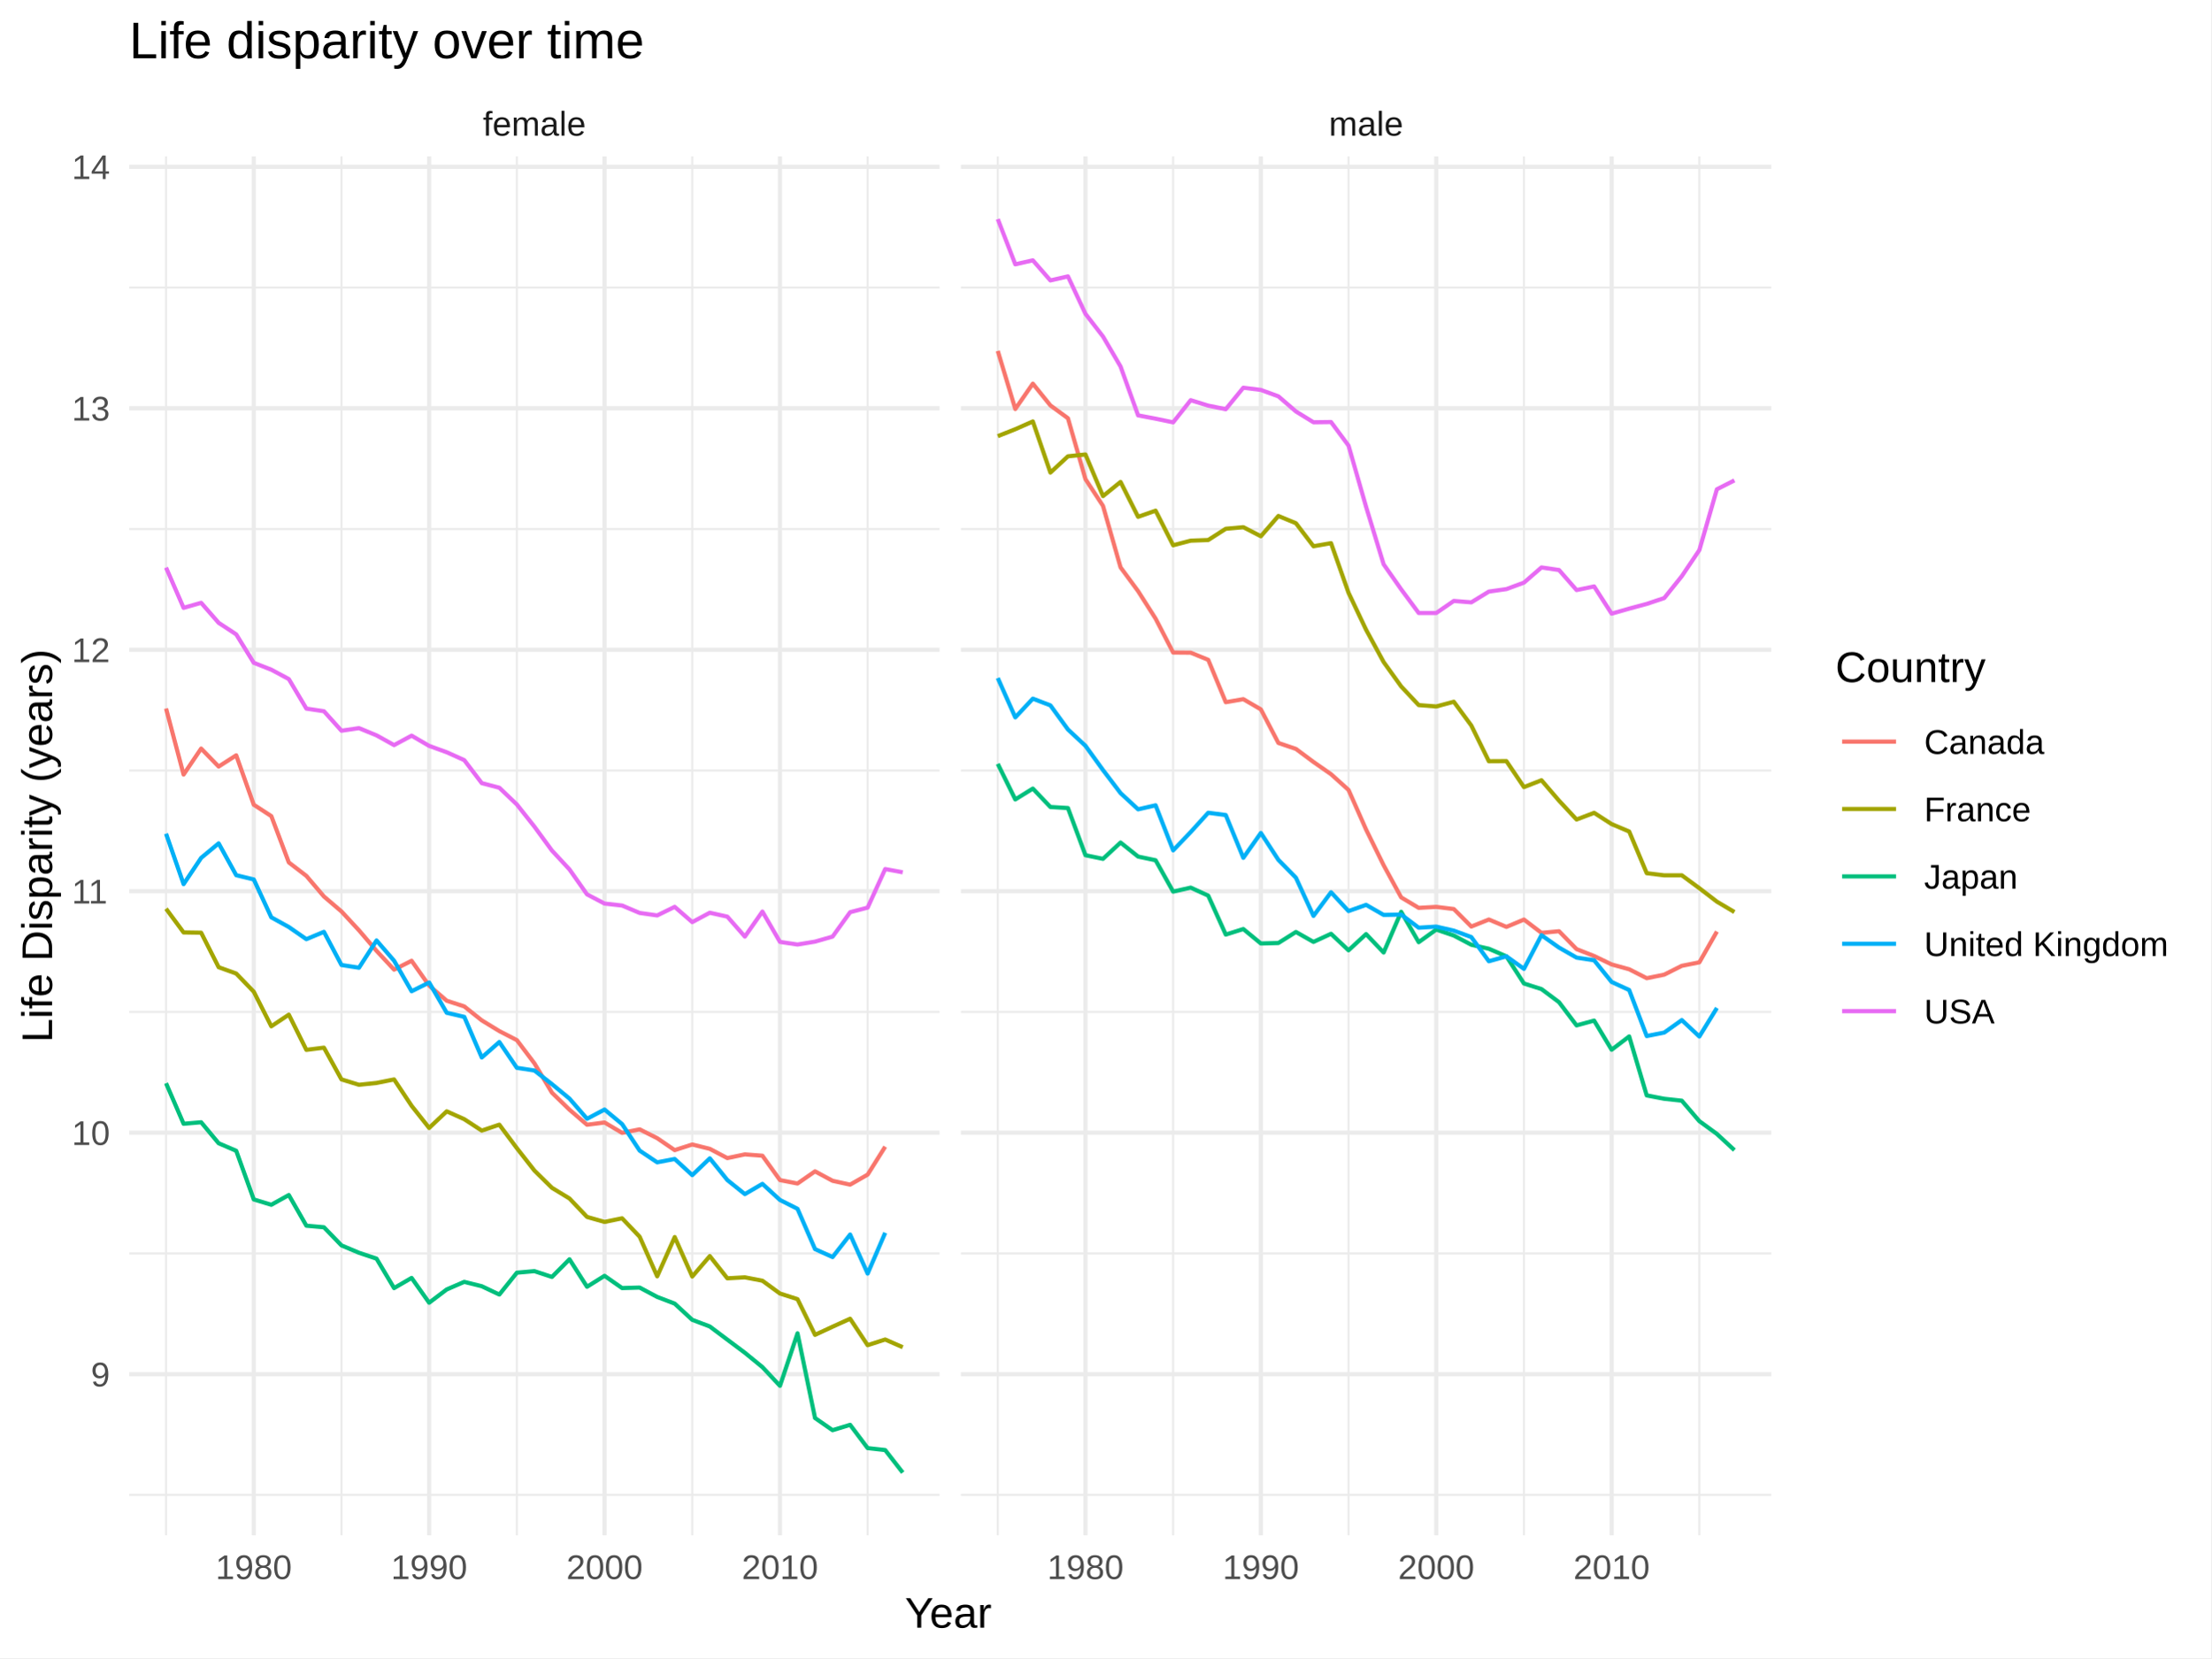
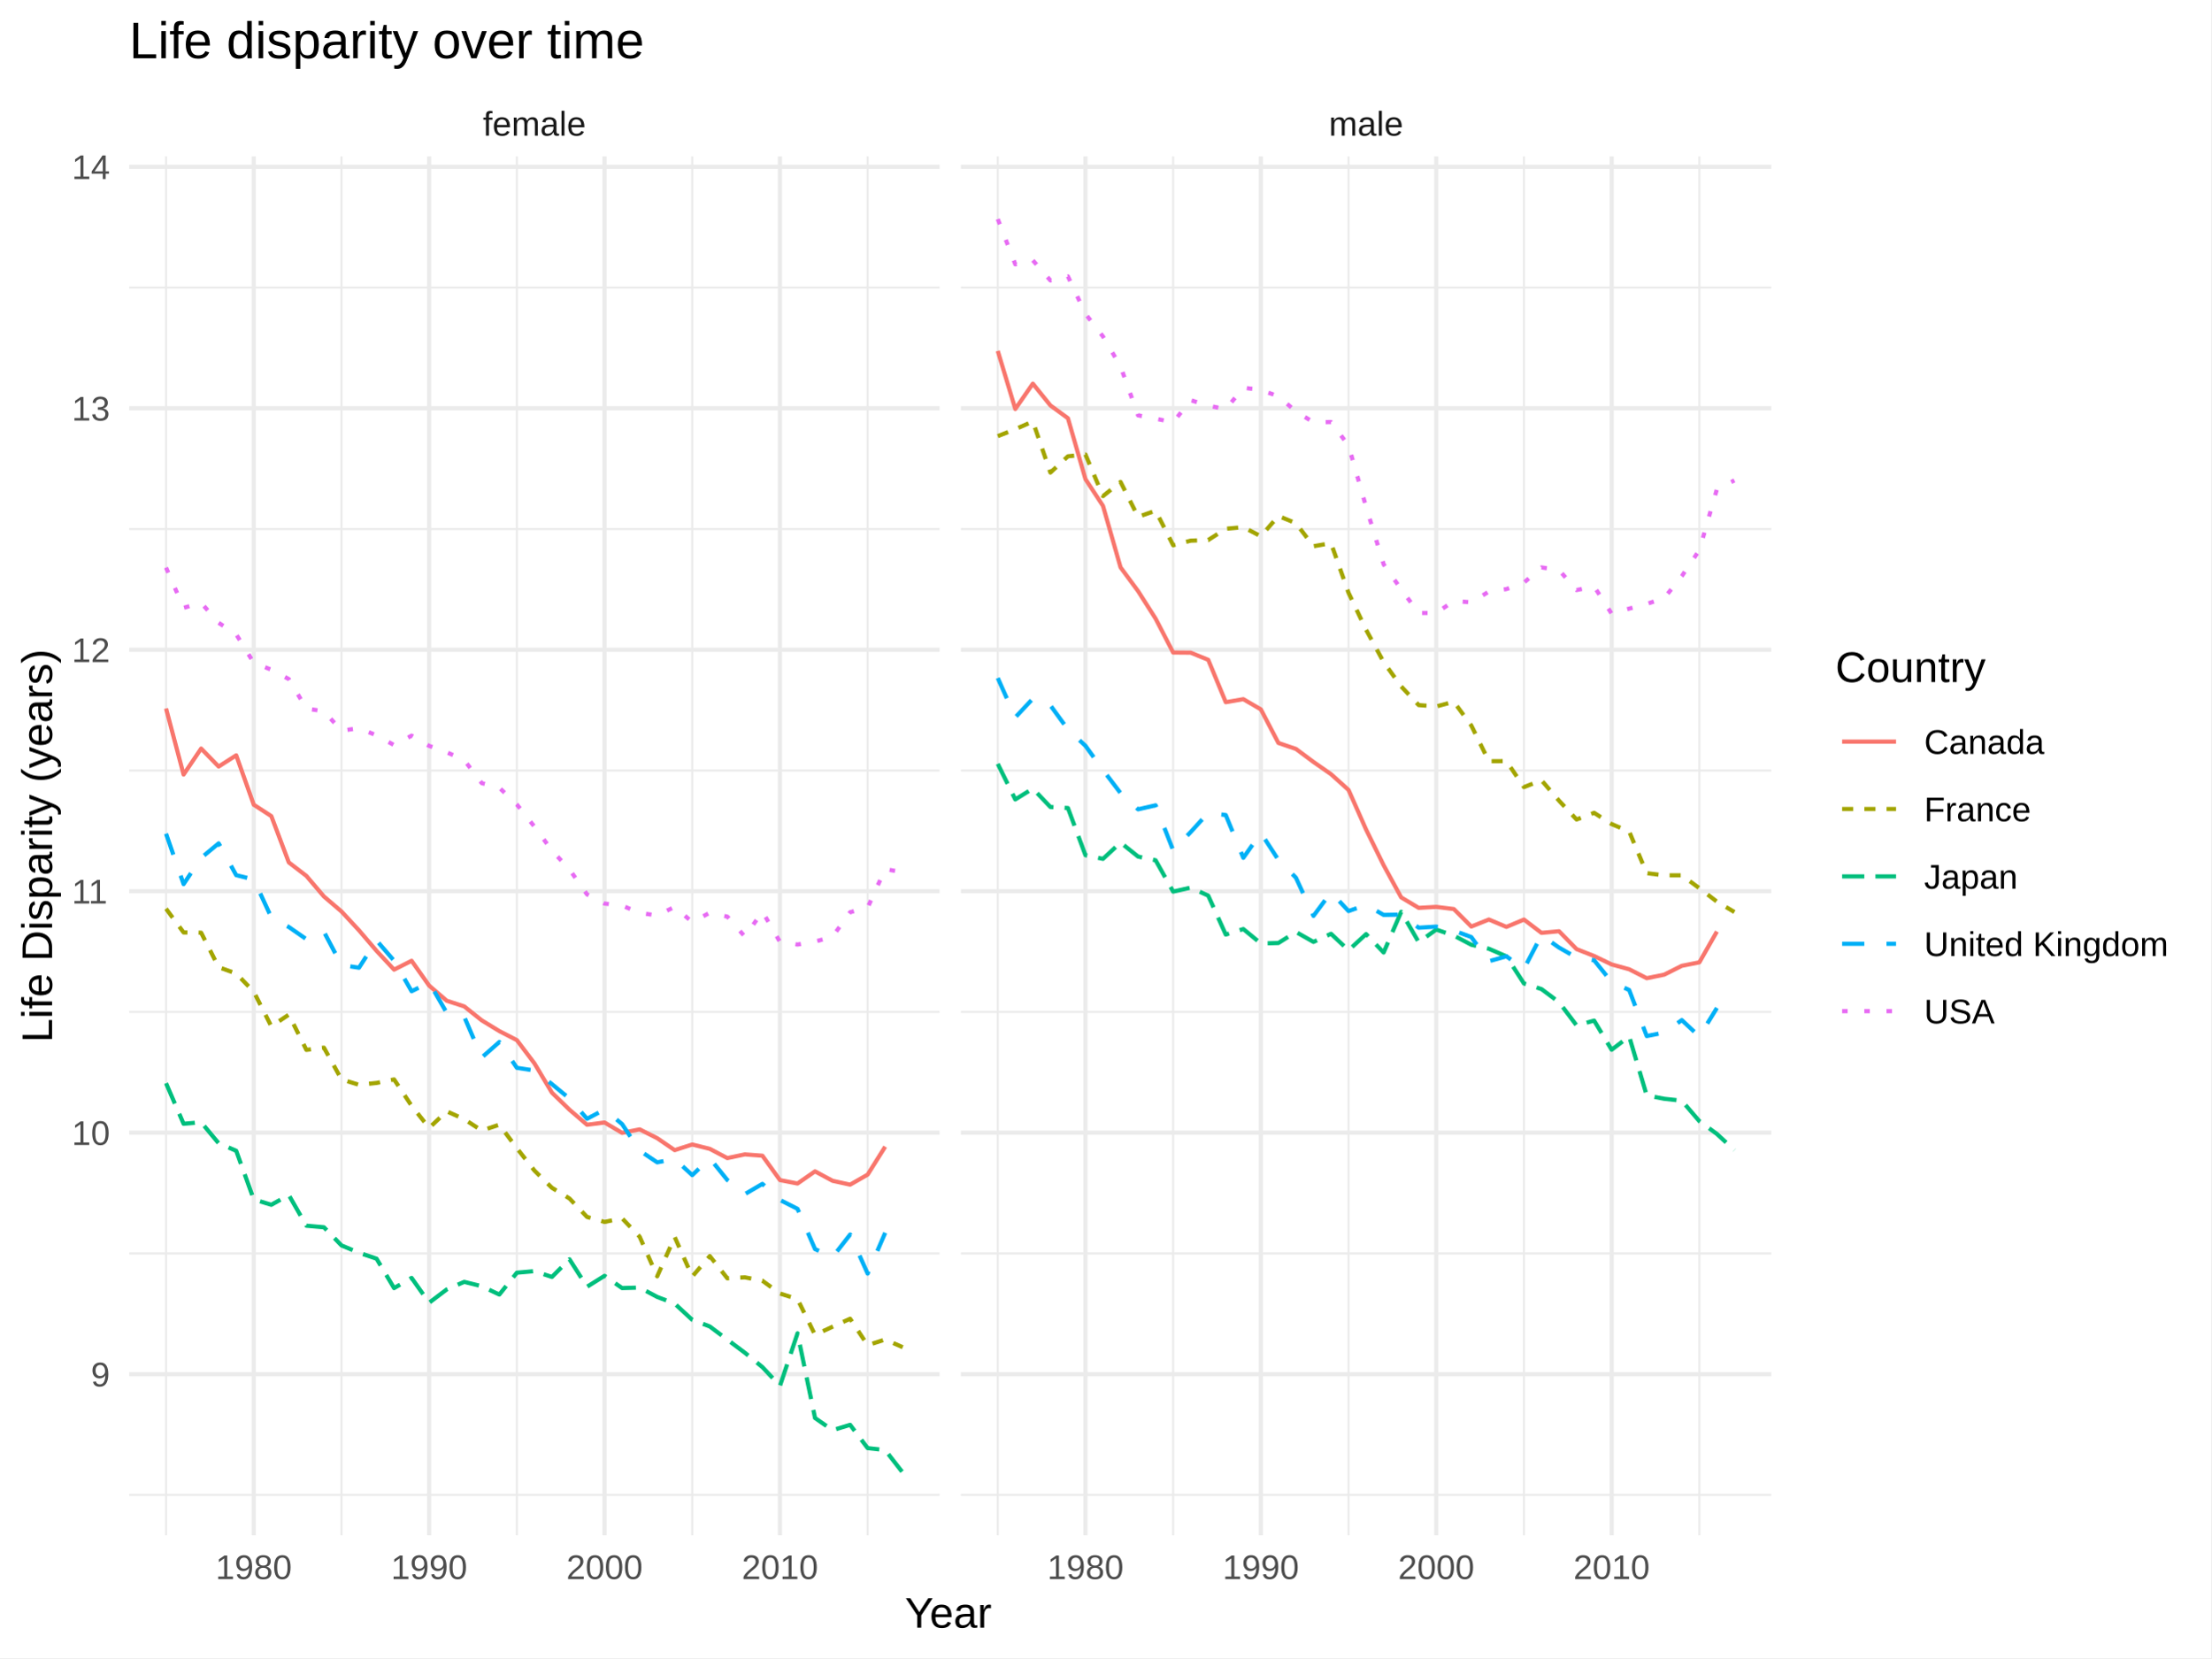
<svg xmlns="http://www.w3.org/2000/svg" viewBox="0 0 566.93 425.20">
  <defs>
    <style type="text/css">
    line, polyline, polygon, path, rect, circle {
      fill: none;
      stroke: #000000;
      stroke-linecap: round;
      stroke-linejoin: round;
      stroke-miterlimit: 10.00;
    }
  </style>
  </defs>
  <rect width="100%" height="100%" style="stroke: none; fill: #FFFFFF;" />
  <defs>
    <clipPath id="cpMzMuMTN8MjQwLjkwfDM5My43MXw0MC4xMA==">
      <rect x="33.13" y="40.10" width="207.78" height="353.60" />
    </clipPath>
  </defs>
  <polyline points="33.13,383.35 240.90,383.35 " style="stroke-width: 0.53; stroke: #EBEBEB; stroke-linecap: butt;" clip-path="url(#cpMzMuMTN8MjQwLjkwfDM5My43MXw0MC4xMA==)" />
  <polyline points="33.13,321.43 240.90,321.43 " style="stroke-width: 0.53; stroke: #EBEBEB; stroke-linecap: butt;" clip-path="url(#cpMzMuMTN8MjQwLjkwfDM5My43MXw0MC4xMA==)" />
  <polyline points="33.13,259.50 240.90,259.50 " style="stroke-width: 0.53; stroke: #EBEBEB; stroke-linecap: butt;" clip-path="url(#cpMzMuMTN8MjQwLjkwfDM5My43MXw0MC4xMA==)" />
  <polyline points="33.13,197.58 240.90,197.58 " style="stroke-width: 0.53; stroke: #EBEBEB; stroke-linecap: butt;" clip-path="url(#cpMzMuMTN8MjQwLjkwfDM5My43MXw0MC4xMA==)" />
  <polyline points="33.13,135.66 240.90,135.66 " style="stroke-width: 0.53; stroke: #EBEBEB; stroke-linecap: butt;" clip-path="url(#cpMzMuMTN8MjQwLjkwfDM5My43MXw0MC4xMA==)" />
  <polyline points="33.13,73.73 240.90,73.73 " style="stroke-width: 0.53; stroke: #EBEBEB; stroke-linecap: butt;" clip-path="url(#cpMzMuMTN8MjQwLjkwfDM5My43MXw0MC4xMA==)" />
  <polyline points="42.57,393.71 42.57,40.10 " style="stroke-width: 0.53; stroke: #EBEBEB; stroke-linecap: butt;" clip-path="url(#cpMzMuMTN8MjQwLjkwfDM5My43MXw0MC4xMA==)" />
  <polyline points="87.55,393.71 87.55,40.10 " style="stroke-width: 0.53; stroke: #EBEBEB; stroke-linecap: butt;" clip-path="url(#cpMzMuMTN8MjQwLjkwfDM5My43MXw0MC4xMA==)" />
  <polyline points="132.52,393.71 132.52,40.10 " style="stroke-width: 0.53; stroke: #EBEBEB; stroke-linecap: butt;" clip-path="url(#cpMzMuMTN8MjQwLjkwfDM5My43MXw0MC4xMA==)" />
  <polyline points="177.49,393.71 177.49,40.10 " style="stroke-width: 0.53; stroke: #EBEBEB; stroke-linecap: butt;" clip-path="url(#cpMzMuMTN8MjQwLjkwfDM5My43MXw0MC4xMA==)" />
  <polyline points="222.46,393.71 222.46,40.10 " style="stroke-width: 0.53; stroke: #EBEBEB; stroke-linecap: butt;" clip-path="url(#cpMzMuMTN8MjQwLjkwfDM5My43MXw0MC4xMA==)" />
  <polyline points="33.13,352.39 240.90,352.39 " style="stroke-width: 1.07; stroke: #EBEBEB; stroke-linecap: butt;" clip-path="url(#cpMzMuMTN8MjQwLjkwfDM5My43MXw0MC4xMA==)" />
  <polyline points="33.13,290.46 240.90,290.46 " style="stroke-width: 1.07; stroke: #EBEBEB; stroke-linecap: butt;" clip-path="url(#cpMzMuMTN8MjQwLjkwfDM5My43MXw0MC4xMA==)" />
  <polyline points="33.13,228.54 240.90,228.54 " style="stroke-width: 1.07; stroke: #EBEBEB; stroke-linecap: butt;" clip-path="url(#cpMzMuMTN8MjQwLjkwfDM5My43MXw0MC4xMA==)" />
  <polyline points="33.13,166.62 240.90,166.62 " style="stroke-width: 1.07; stroke: #EBEBEB; stroke-linecap: butt;" clip-path="url(#cpMzMuMTN8MjQwLjkwfDM5My43MXw0MC4xMA==)" />
  <polyline points="33.13,104.69 240.90,104.69 " style="stroke-width: 1.07; stroke: #EBEBEB; stroke-linecap: butt;" clip-path="url(#cpMzMuMTN8MjQwLjkwfDM5My43MXw0MC4xMA==)" />
  <polyline points="33.13,42.77 240.90,42.77 " style="stroke-width: 1.07; stroke: #EBEBEB; stroke-linecap: butt;" clip-path="url(#cpMzMuMTN8MjQwLjkwfDM5My43MXw0MC4xMA==)" />
  <polyline points="65.06,393.71 65.06,40.10 " style="stroke-width: 1.07; stroke: #EBEBEB; stroke-linecap: butt;" clip-path="url(#cpMzMuMTN8MjQwLjkwfDM5My43MXw0MC4xMA==)" />
  <polyline points="110.03,393.71 110.03,40.10 " style="stroke-width: 1.07; stroke: #EBEBEB; stroke-linecap: butt;" clip-path="url(#cpMzMuMTN8MjQwLjkwfDM5My43MXw0MC4xMA==)" />
  <polyline points="155.00,393.71 155.00,40.10 " style="stroke-width: 1.07; stroke: #EBEBEB; stroke-linecap: butt;" clip-path="url(#cpMzMuMTN8MjQwLjkwfDM5My43MXw0MC4xMA==)" />
  <polyline points="199.98,393.71 199.98,40.10 " style="stroke-width: 1.07; stroke: #EBEBEB; stroke-linecap: butt;" clip-path="url(#cpMzMuMTN8MjQwLjkwfDM5My43MXw0MC4xMA==)" />
  <polyline points="42.57,181.68 47.07,198.62 51.57,191.96 56.06,196.57 60.56,193.69 65.06,206.36 69.56,209.28 74.05,221.16 78.55,224.61 83.05,229.89 87.55,233.73 92.04,238.57 96.54,243.83 101.04,248.65 105.53,246.38 110.03,252.75 114.53,256.62 119.03,258.08 123.52,261.66 128.02,264.41 132.52,266.73 137.02,272.68 141.51,280.20 146.01,284.57 150.51,288.43 155.00,287.85 159.50,290.51 164.00,289.61 168.50,291.87 172.99,294.94 177.49,293.49 181.99,294.61 186.49,296.98 190.98,296.03 195.48,296.37 199.98,302.62 204.48,303.50 208.97,300.38 213.47,302.80 217.97,303.79 222.46,301.22 226.96,294.05 " style="stroke-width: 1.07; stroke: #F8766D; stroke-linecap: butt;" clip-path="url(#cpMzMuMTN8MjQwLjkwfDM5My43MXw0MC4xMA==)" />
-   <polyline points="42.57,233.03 47.07,239.11 51.57,239.18 56.06,248.03 60.56,249.65 65.06,254.31 69.56,263.18 74.05,260.20 78.55,269.23 83.05,268.66 87.55,276.80 92.04,278.18 96.54,277.71 101.04,276.81 105.53,283.57 110.03,289.24 114.53,284.99 119.03,287.00 123.52,289.93 128.02,288.41 132.52,294.44 137.02,300.18 141.51,304.60 146.01,307.34 150.51,312.07 155.00,313.35 159.50,312.42 164.00,317.14 168.50,327.30 172.99,317.23 177.49,327.35 181.99,322.11 186.49,327.81 190.98,327.56 195.48,328.43 199.98,331.71 204.48,333.15 208.97,342.31 213.47,340.22 217.97,338.18 222.46,344.96 226.96,343.50 231.46,345.48 " style="stroke-width: 1.07; stroke: #A3A500; stroke-linecap: butt;" clip-path="url(#cpMzMuMTN8MjQwLjkwfDM5My43MXw0MC4xMA==)" />
-   <polyline points="42.57,277.78 47.07,288.18 51.57,287.79 56.06,293.18 60.56,295.11 65.06,307.58 69.56,308.95 74.05,306.46 78.55,314.32 83.05,314.72 87.55,319.37 92.04,321.26 96.54,322.77 101.04,330.32 105.53,327.71 110.03,334.07 114.53,330.67 119.03,328.72 123.52,329.84 128.02,331.97 132.52,326.37 137.02,325.97 141.51,327.46 146.01,322.93 150.51,329.98 155.00,327.17 159.50,330.31 164.00,330.18 168.50,332.58 172.99,334.30 177.49,338.46 181.99,340.16 186.49,343.54 190.98,346.90 195.48,350.58 199.98,355.38 204.48,341.91 208.97,363.63 213.47,366.76 217.97,365.38 222.46,371.35 226.96,371.85 231.46,377.63 " style="stroke-width: 1.07; stroke: #00BF7D; stroke-linecap: butt;" clip-path="url(#cpMzMuMTN8MjQwLjkwfDM5My43MXw0MC4xMA==)" />
-   <polyline points="42.57,213.79 47.07,226.72 51.57,219.99 56.06,216.27 60.56,224.43 65.06,225.52 69.56,235.24 74.05,237.72 78.55,240.84 83.05,238.96 87.55,247.46 92.04,248.16 96.54,241.17 101.04,246.37 105.53,254.19 110.03,251.96 114.53,259.71 119.03,260.76 123.52,271.18 128.02,267.22 132.52,273.83 137.02,274.52 141.51,278.01 146.01,281.72 150.51,286.90 155.00,284.53 159.50,288.26 164.00,295.06 168.50,298.07 172.99,297.21 177.49,301.35 181.99,297.04 186.49,302.61 190.98,306.22 195.48,303.59 199.98,307.72 204.48,309.99 208.97,320.32 213.47,322.36 217.97,316.58 222.46,326.59 226.96,316.13 " style="stroke-width: 1.07; stroke: #00B0F6; stroke-linecap: butt;" clip-path="url(#cpMzMuMTN8MjQwLjkwfDM5My43MXw0MC4xMA==)" />
-   <polyline points="42.57,145.55 47.07,155.87 51.57,154.58 56.06,159.71 60.56,162.67 65.06,169.96 69.56,171.73 74.05,174.14 78.55,181.71 83.05,182.38 87.55,187.38 92.04,186.72 96.54,188.57 101.04,191.07 105.53,188.65 110.03,191.27 114.53,192.90 119.03,194.92 123.52,200.82 128.02,202.00 132.52,206.30 137.02,211.98 141.51,218.11 146.01,222.95 150.51,229.35 155.00,231.71 159.50,232.21 164.00,234.11 168.50,234.75 172.99,232.55 177.49,236.46 181.99,234.06 186.49,235.06 190.98,240.18 195.48,233.76 199.98,241.54 204.48,242.21 208.97,241.47 213.47,240.18 217.97,233.92 222.46,232.75 226.96,222.86 231.46,223.69 " style="stroke-width: 1.07; stroke: #E76BF3; stroke-linecap: butt;" clip-path="url(#cpMzMuMTN8MjQwLjkwfDM5My43MXw0MC4xMA==)" />
+   <polyline points="42.57,233.03 47.07,239.11 51.57,239.18 56.06,248.03 60.56,249.65 65.06,254.31 69.56,263.18 74.05,260.20 78.55,269.23 83.05,268.66 87.55,276.80 92.04,278.18 96.54,277.71 101.04,276.81 105.53,283.57 110.03,289.24 114.53,284.99 119.03,287.00 123.52,289.93 128.02,288.41 132.52,294.44 137.02,300.18 141.51,304.60 146.01,307.34 150.51,312.07 155.00,313.35 159.50,312.42 164.00,317.14 168.50,327.30 172.99,317.23 177.49,327.35 181.99,322.11 186.49,327.81 190.98,327.56 195.48,328.43 199.98,331.71 204.48,333.15 208.97,342.31 213.47,340.22 217.97,338.18 222.46,344.96 226.96,343.50 231.46,345.48 " style="stroke-width: 1.07; stroke: #A3A500; stroke-dasharray: 2.85,2.85; stroke-linecap: butt;" clip-path="url(#cpMzMuMTN8MjQwLjkwfDM5My43MXw0MC4xMA==)" />
+   <polyline points="42.57,277.78 47.07,288.18 51.57,287.79 56.06,293.18 60.56,295.11 65.06,307.58 69.56,308.95 74.05,306.46 78.55,314.32 83.05,314.72 87.55,319.37 92.04,321.26 96.54,322.77 101.04,330.32 105.53,327.71 110.03,334.07 114.53,330.67 119.03,328.72 123.52,329.84 128.02,331.97 132.52,326.37 137.02,325.97 141.51,327.46 146.01,322.93 150.51,329.98 155.00,327.17 159.50,330.31 164.00,330.18 168.50,332.58 172.99,334.30 177.49,338.46 181.99,340.16 186.49,343.54 190.98,346.90 195.48,350.58 199.98,355.38 204.48,341.91 208.97,363.63 213.47,366.76 217.97,365.38 222.46,371.35 226.96,371.85 231.46,377.63 " style="stroke-width: 1.07; stroke: #00BF7D; stroke-dasharray: 5.69,2.85; stroke-linecap: butt;" clip-path="url(#cpMzMuMTN8MjQwLjkwfDM5My43MXw0MC4xMA==)" />
+   <polyline points="42.57,213.79 47.07,226.72 51.57,219.99 56.06,216.27 60.56,224.43 65.06,225.52 69.56,235.24 74.05,237.72 78.55,240.84 83.05,238.96 87.55,247.46 92.04,248.16 96.54,241.17 101.04,246.37 105.53,254.19 110.03,251.96 114.53,259.71 119.03,260.76 123.52,271.18 128.02,267.22 132.52,273.83 137.02,274.52 141.51,278.01 146.01,281.72 150.51,286.90 155.00,284.53 159.50,288.26 164.00,295.06 168.50,298.07 172.99,297.21 177.49,301.35 181.99,297.04 186.49,302.61 190.98,306.22 195.48,303.59 199.98,307.72 204.48,309.99 208.97,320.32 213.47,322.36 217.97,316.58 222.46,326.59 226.96,316.13 " style="stroke-width: 1.07; stroke: #00B0F6; stroke-dasharray: 5.69,5.69; stroke-linecap: butt;" clip-path="url(#cpMzMuMTN8MjQwLjkwfDM5My43MXw0MC4xMA==)" />
+   <polyline points="42.57,145.55 47.07,155.87 51.57,154.58 56.06,159.71 60.56,162.67 65.06,169.96 69.56,171.73 74.05,174.14 78.55,181.71 83.05,182.38 87.55,187.38 92.04,186.72 96.54,188.57 101.04,191.07 105.53,188.65 110.03,191.27 114.53,192.90 119.03,194.92 123.52,200.82 128.02,202.00 132.52,206.30 137.02,211.98 141.51,218.11 146.01,222.95 150.51,229.35 155.00,231.71 159.50,232.21 164.00,234.11 168.50,234.75 172.99,232.55 177.49,236.46 181.99,234.06 186.49,235.06 190.98,240.18 195.48,233.76 199.98,241.54 204.48,242.21 208.97,241.47 213.47,240.18 217.97,233.92 222.46,232.75 226.96,222.86 231.46,223.69 " style="stroke-width: 1.07; stroke: #E76BF3; stroke-dasharray: 1.42,4.27; stroke-linecap: butt;" clip-path="url(#cpMzMuMTN8MjQwLjkwfDM5My43MXw0MC4xMA==)" />
  <defs>
    <clipPath id="cpMC4wMHw1NjYuOTN8NDI1LjIwfDAuMDA=">
      <rect x="0.00" y="0.00" width="566.93" height="425.20" />
    </clipPath>
  </defs>
  <defs>
    <clipPath id="cpMjQ2LjM4fDQ1NC4xNnwzOTMuNzF8NDAuMTA=">
      <rect x="246.38" y="40.10" width="207.78" height="353.60" />
    </clipPath>
  </defs>
  <polyline points="246.38,383.35 454.16,383.35 " style="stroke-width: 0.53; stroke: #EBEBEB; stroke-linecap: butt;" clip-path="url(#cpMjQ2LjM4fDQ1NC4xNnwzOTMuNzF8NDAuMTA=)" />
  <polyline points="246.38,321.43 454.16,321.43 " style="stroke-width: 0.53; stroke: #EBEBEB; stroke-linecap: butt;" clip-path="url(#cpMjQ2LjM4fDQ1NC4xNnwzOTMuNzF8NDAuMTA=)" />
  <polyline points="246.38,259.50 454.16,259.50 " style="stroke-width: 0.53; stroke: #EBEBEB; stroke-linecap: butt;" clip-path="url(#cpMjQ2LjM4fDQ1NC4xNnwzOTMuNzF8NDAuMTA=)" />
  <polyline points="246.38,197.58 454.16,197.58 " style="stroke-width: 0.53; stroke: #EBEBEB; stroke-linecap: butt;" clip-path="url(#cpMjQ2LjM4fDQ1NC4xNnwzOTMuNzF8NDAuMTA=)" />
  <polyline points="246.38,135.66 454.16,135.66 " style="stroke-width: 0.53; stroke: #EBEBEB; stroke-linecap: butt;" clip-path="url(#cpMjQ2LjM4fDQ1NC4xNnwzOTMuNzF8NDAuMTA=)" />
  <polyline points="246.38,73.73 454.16,73.73 " style="stroke-width: 0.53; stroke: #EBEBEB; stroke-linecap: butt;" clip-path="url(#cpMjQ2LjM4fDQ1NC4xNnwzOTMuNzF8NDAuMTA=)" />
  <polyline points="255.83,393.71 255.83,40.10 " style="stroke-width: 0.53; stroke: #EBEBEB; stroke-linecap: butt;" clip-path="url(#cpMjQ2LjM4fDQ1NC4xNnwzOTMuNzF8NDAuMTA=)" />
  <polyline points="300.80,393.71 300.80,40.10 " style="stroke-width: 0.53; stroke: #EBEBEB; stroke-linecap: butt;" clip-path="url(#cpMjQ2LjM4fDQ1NC4xNnwzOTMuNzF8NDAuMTA=)" />
  <polyline points="345.77,393.71 345.77,40.10 " style="stroke-width: 0.53; stroke: #EBEBEB; stroke-linecap: butt;" clip-path="url(#cpMjQ2LjM4fDQ1NC4xNnwzOTMuNzF8NDAuMTA=)" />
  <polyline points="390.75,393.71 390.75,40.10 " style="stroke-width: 0.53; stroke: #EBEBEB; stroke-linecap: butt;" clip-path="url(#cpMjQ2LjM4fDQ1NC4xNnwzOTMuNzF8NDAuMTA=)" />
  <polyline points="435.72,393.71 435.72,40.10 " style="stroke-width: 0.53; stroke: #EBEBEB; stroke-linecap: butt;" clip-path="url(#cpMjQ2LjM4fDQ1NC4xNnwzOTMuNzF8NDAuMTA=)" />
  <polyline points="246.38,352.39 454.16,352.39 " style="stroke-width: 1.07; stroke: #EBEBEB; stroke-linecap: butt;" clip-path="url(#cpMjQ2LjM4fDQ1NC4xNnwzOTMuNzF8NDAuMTA=)" />
  <polyline points="246.38,290.46 454.16,290.46 " style="stroke-width: 1.07; stroke: #EBEBEB; stroke-linecap: butt;" clip-path="url(#cpMjQ2LjM4fDQ1NC4xNnwzOTMuNzF8NDAuMTA=)" />
  <polyline points="246.38,228.54 454.16,228.54 " style="stroke-width: 1.07; stroke: #EBEBEB; stroke-linecap: butt;" clip-path="url(#cpMjQ2LjM4fDQ1NC4xNnwzOTMuNzF8NDAuMTA=)" />
  <polyline points="246.38,166.62 454.16,166.62 " style="stroke-width: 1.07; stroke: #EBEBEB; stroke-linecap: butt;" clip-path="url(#cpMjQ2LjM4fDQ1NC4xNnwzOTMuNzF8NDAuMTA=)" />
  <polyline points="246.38,104.69 454.16,104.69 " style="stroke-width: 1.07; stroke: #EBEBEB; stroke-linecap: butt;" clip-path="url(#cpMjQ2LjM4fDQ1NC4xNnwzOTMuNzF8NDAuMTA=)" />
  <polyline points="246.38,42.77 454.16,42.77 " style="stroke-width: 1.07; stroke: #EBEBEB; stroke-linecap: butt;" clip-path="url(#cpMjQ2LjM4fDQ1NC4xNnwzOTMuNzF8NDAuMTA=)" />
  <polyline points="278.31,393.71 278.31,40.10 " style="stroke-width: 1.07; stroke: #EBEBEB; stroke-linecap: butt;" clip-path="url(#cpMjQ2LjM4fDQ1NC4xNnwzOTMuNzF8NDAuMTA=)" />
  <polyline points="323.29,393.71 323.29,40.10 " style="stroke-width: 1.07; stroke: #EBEBEB; stroke-linecap: butt;" clip-path="url(#cpMjQ2LjM4fDQ1NC4xNnwzOTMuNzF8NDAuMTA=)" />
  <polyline points="368.26,393.71 368.26,40.10 " style="stroke-width: 1.07; stroke: #EBEBEB; stroke-linecap: butt;" clip-path="url(#cpMjQ2LjM4fDQ1NC4xNnwzOTMuNzF8NDAuMTA=)" />
  <polyline points="413.23,393.71 413.23,40.10 " style="stroke-width: 1.07; stroke: #EBEBEB; stroke-linecap: butt;" clip-path="url(#cpMjQ2LjM4fDQ1NC4xNnwzOTMuNzF8NDAuMTA=)" />
  <polyline points="255.83,89.99 260.32,104.88 264.82,98.38 269.32,103.96 273.82,107.25 278.31,122.86 282.81,129.73 287.31,145.49 291.81,151.59 296.30,158.64 300.80,167.33 305.30,167.37 309.79,169.20 314.29,180.07 318.79,179.29 323.29,181.91 327.78,190.52 332.28,192.05 336.78,195.40 341.28,198.53 345.77,202.57 350.27,212.73 354.77,221.88 359.27,230.13 363.76,232.81 368.26,232.56 372.76,233.11 377.25,237.60 381.75,235.80 386.25,237.69 390.75,235.81 395.24,239.22 399.74,238.80 404.24,243.39 408.74,245.16 413.23,247.32 417.73,248.56 422.23,250.85 426.72,249.93 431.22,247.67 435.72,246.78 440.22,238.88 " style="stroke-width: 1.07; stroke: #F8766D; stroke-linecap: butt;" clip-path="url(#cpMjQ2LjM4fDQ1NC4xNnwzOTMuNzF8NDAuMTA=)" />
-   <polyline points="255.83,111.84 260.32,110.06 264.82,108.07 269.32,121.18 273.82,117.01 278.31,116.54 282.81,127.22 287.31,123.58 291.81,132.53 296.30,130.95 300.80,139.82 305.30,138.64 309.79,138.48 314.29,135.59 318.79,135.18 323.29,137.51 327.78,132.31 332.28,134.17 336.78,140.07 341.28,139.28 345.77,152.01 350.27,161.49 354.77,169.77 359.27,176.03 363.76,180.81 368.26,181.16 372.76,179.95 377.25,186.05 381.75,195.21 386.25,195.18 390.75,201.84 395.24,200.08 399.74,205.32 404.24,210.15 408.74,208.44 413.23,211.33 417.73,213.23 422.23,223.92 426.72,224.47 431.22,224.46 435.72,227.77 440.22,231.22 444.71,233.88 " style="stroke-width: 1.07; stroke: #A3A500; stroke-linecap: butt;" clip-path="url(#cpMjQ2LjM4fDQ1NC4xNnwzOTMuNzF8NDAuMTA=)" />
-   <polyline points="255.83,195.88 260.32,205.00 264.82,202.22 269.32,206.94 273.82,207.21 278.31,219.31 282.81,220.24 287.31,216.06 291.81,219.66 296.30,220.60 300.80,228.64 305.30,227.62 309.79,229.67 314.29,239.66 318.79,238.24 323.29,241.94 327.78,241.82 332.28,238.99 336.78,241.54 341.28,239.46 345.77,243.69 350.27,239.54 354.77,244.26 359.27,233.82 363.76,241.61 368.26,238.38 372.76,239.91 377.25,242.27 381.75,243.30 386.25,245.24 390.75,252.21 395.24,253.64 399.74,257.00 404.24,262.95 408.74,261.72 413.23,269.19 417.73,265.78 422.23,280.91 426.72,281.77 431.22,282.26 435.72,287.51 440.22,290.79 444.71,294.94 " style="stroke-width: 1.07; stroke: #00BF7D; stroke-linecap: butt;" clip-path="url(#cpMjQ2LjM4fDQ1NC4xNnwzOTMuNzF8NDAuMTA=)" />
-   <polyline points="255.83,173.87 260.32,183.96 264.82,179.16 269.32,180.88 273.82,187.06 278.31,191.25 282.81,197.47 287.31,203.38 291.81,207.54 296.30,206.51 300.80,218.06 305.30,213.36 309.79,208.42 314.29,209.01 318.79,219.98 323.29,213.60 327.78,220.50 332.28,225.08 336.78,234.87 341.28,228.81 345.77,233.63 350.27,232.04 354.77,234.62 359.27,234.53 363.76,237.90 368.26,237.62 372.76,238.65 377.25,240.30 381.75,246.50 386.25,245.24 390.75,248.45 395.24,239.82 399.74,243.00 404.24,245.57 408.74,246.25 413.23,251.82 417.73,253.88 422.23,265.68 426.72,264.79 431.22,261.59 435.72,265.80 440.22,258.48 " style="stroke-width: 1.07; stroke: #00B0F6; stroke-linecap: butt;" clip-path="url(#cpMjQ2LjM4fDQ1NC4xNnwzOTMuNzF8NDAuMTA=)" />
-   <polyline points="255.83,56.18 260.32,67.78 264.82,66.75 269.32,71.91 273.82,70.87 278.31,80.48 282.81,86.29 287.31,93.98 291.81,106.51 296.30,107.36 300.80,108.30 305.30,102.62 309.79,104.01 314.29,104.93 318.79,99.42 323.29,99.99 327.78,101.63 332.28,105.51 336.78,108.28 341.28,108.22 345.77,114.27 350.27,129.97 354.77,144.71 359.27,151.13 363.76,157.19 368.26,157.19 372.76,154.10 377.25,154.46 381.75,151.70 386.25,151.06 390.75,149.40 395.24,145.51 399.74,146.17 404.24,151.31 408.74,150.38 413.23,157.36 417.73,156.07 422.23,154.86 426.72,153.36 431.22,147.75 435.72,141.06 440.22,125.46 444.71,123.18 " style="stroke-width: 1.07; stroke: #E76BF3; stroke-linecap: butt;" clip-path="url(#cpMjQ2LjM4fDQ1NC4xNnwzOTMuNzF8NDAuMTA=)" />
+   <polyline points="255.83,111.84 260.32,110.06 264.82,108.07 269.32,121.18 273.82,117.01 278.31,116.54 282.81,127.22 287.31,123.58 291.81,132.53 296.30,130.95 300.80,139.82 305.30,138.64 309.79,138.48 314.29,135.59 318.79,135.18 323.29,137.51 327.78,132.31 332.28,134.17 336.78,140.07 341.28,139.28 345.77,152.01 350.27,161.49 354.77,169.77 359.27,176.03 363.76,180.81 368.26,181.16 372.76,179.95 377.25,186.05 381.75,195.21 386.25,195.18 390.75,201.84 395.24,200.08 399.74,205.32 404.24,210.15 408.74,208.44 413.23,211.33 417.73,213.23 422.23,223.92 426.72,224.47 431.22,224.46 435.72,227.77 440.22,231.22 444.71,233.88 " style="stroke-width: 1.07; stroke: #A3A500; stroke-dasharray: 2.85,2.85; stroke-linecap: butt;" clip-path="url(#cpMjQ2LjM4fDQ1NC4xNnwzOTMuNzF8NDAuMTA=)" />
+   <polyline points="255.83,195.88 260.32,205.00 264.82,202.22 269.32,206.94 273.82,207.21 278.31,219.31 282.81,220.24 287.31,216.06 291.81,219.66 296.30,220.60 300.80,228.64 305.30,227.62 309.79,229.67 314.29,239.66 318.79,238.24 323.29,241.94 327.78,241.82 332.28,238.99 336.78,241.54 341.28,239.46 345.77,243.69 350.27,239.54 354.77,244.26 359.27,233.82 363.76,241.61 368.26,238.38 372.76,239.91 377.25,242.27 381.75,243.30 386.25,245.24 390.75,252.21 395.24,253.64 399.74,257.00 404.24,262.95 408.74,261.72 413.23,269.19 417.73,265.78 422.23,280.91 426.72,281.77 431.22,282.26 435.72,287.51 440.22,290.79 444.71,294.94 " style="stroke-width: 1.07; stroke: #00BF7D; stroke-dasharray: 5.69,2.85; stroke-linecap: butt;" clip-path="url(#cpMjQ2LjM4fDQ1NC4xNnwzOTMuNzF8NDAuMTA=)" />
+   <polyline points="255.83,173.87 260.32,183.96 264.82,179.16 269.32,180.88 273.82,187.06 278.31,191.25 282.81,197.47 287.31,203.38 291.81,207.54 296.30,206.51 300.80,218.06 305.30,213.36 309.79,208.42 314.29,209.01 318.79,219.98 323.29,213.60 327.78,220.50 332.28,225.08 336.78,234.87 341.28,228.81 345.77,233.63 350.27,232.04 354.77,234.62 359.27,234.53 363.76,237.90 368.26,237.62 372.76,238.65 377.25,240.30 381.75,246.50 386.25,245.24 390.75,248.45 395.24,239.82 399.74,243.00 404.24,245.57 408.74,246.25 413.23,251.82 417.73,253.88 422.23,265.68 426.72,264.79 431.22,261.59 435.72,265.80 440.22,258.48 " style="stroke-width: 1.07; stroke: #00B0F6; stroke-dasharray: 5.69,5.69; stroke-linecap: butt;" clip-path="url(#cpMjQ2LjM4fDQ1NC4xNnwzOTMuNzF8NDAuMTA=)" />
+   <polyline points="255.83,56.18 260.32,67.78 264.82,66.75 269.32,71.91 273.82,70.87 278.31,80.48 282.81,86.29 287.31,93.98 291.81,106.51 296.30,107.36 300.80,108.30 305.30,102.62 309.79,104.01 314.29,104.93 318.79,99.42 323.29,99.99 327.78,101.63 332.28,105.51 336.78,108.28 341.28,108.22 345.77,114.27 350.27,129.97 354.77,144.71 359.27,151.13 363.76,157.19 368.26,157.19 372.76,154.10 377.25,154.46 381.75,151.70 386.25,151.06 390.75,149.40 395.24,145.51 399.74,146.17 404.24,151.31 408.74,150.38 413.23,157.36 417.73,156.07 422.23,154.86 426.72,153.36 431.22,147.75 435.72,141.06 440.22,125.46 444.71,123.18 " style="stroke-width: 1.07; stroke: #E76BF3; stroke-dasharray: 1.42,4.27; stroke-linecap: butt;" clip-path="url(#cpMjQ2LjM4fDQ1NC4xNnwzOTMuNzF8NDAuMTA=)" />
  <defs>
    <clipPath id="cpMC4wMHw1NjYuOTN8NDI1LjIwfDAuMDA=">
      <rect x="0.00" y="0.00" width="566.93" height="425.20" />
    </clipPath>
  </defs>
  <defs>
    <clipPath id="cpMzMuMTN8MjQwLjkwfDQwLjEwfDIzLjE5">
      <rect x="33.13" y="23.19" width="207.78" height="16.92" />
    </clipPath>
  </defs>
  <g clip-path="url(#cpMzMuMTN8MjQwLjkwfDQwLjEwfDIzLjE5)">
    <text x="123.81" y="34.79" style="font-size: 8.80px; fill: #1A1A1A; font-family: Arial;" textLength="26.41px" lengthAdjust="spacingAndGlyphs">female</text>
  </g>
  <defs>
    <clipPath id="cpMC4wMHw1NjYuOTN8NDI1LjIwfDAuMDA=">
      <rect x="0.00" y="0.00" width="566.93" height="425.20" />
    </clipPath>
  </defs>
  <defs>
    <clipPath id="cpMjQ2LjM4fDQ1NC4xNnw0MC4xMHwyMy4xOQ==">
      <rect x="246.38" y="23.19" width="207.78" height="16.92" />
    </clipPath>
  </defs>
  <g clip-path="url(#cpMjQ2LjM4fDQ1NC4xNnw0MC4xMHwyMy4xOQ==)">
    <text x="340.73" y="34.79" style="font-size: 8.80px; fill: #1A1A1A; font-family: Arial;" textLength="19.07px" lengthAdjust="spacingAndGlyphs">male</text>
  </g>
  <defs>
    <clipPath id="cpMC4wMHw1NjYuOTN8NDI1LjIwfDAuMDA=">
      <rect x="0.00" y="0.00" width="566.93" height="425.20" />
    </clipPath>
  </defs>
  <g clip-path="url(#cpMC4wMHw1NjYuOTN8NDI1LjIwfDAuMDA=)">
    <text x="55.27" y="404.94" style="font-size: 8.80px; fill: #4D4D4D; font-family: Arial;" textLength="19.58px" lengthAdjust="spacingAndGlyphs">1980</text>
  </g>
  <g clip-path="url(#cpMC4wMHw1NjYuOTN8NDI1LjIwfDAuMDA=)">
    <text x="100.24" y="404.94" style="font-size: 8.80px; fill: #4D4D4D; font-family: Arial;" textLength="19.58px" lengthAdjust="spacingAndGlyphs">1990</text>
  </g>
  <g clip-path="url(#cpMC4wMHw1NjYuOTN8NDI1LjIwfDAuMDA=)">
    <text x="145.22" y="404.94" style="font-size: 8.80px; fill: #4D4D4D; font-family: Arial;" textLength="19.58px" lengthAdjust="spacingAndGlyphs">2000</text>
  </g>
  <g clip-path="url(#cpMC4wMHw1NjYuOTN8NDI1LjIwfDAuMDA=)">
    <text x="190.19" y="404.94" style="font-size: 8.80px; fill: #4D4D4D; font-family: Arial;" textLength="19.58px" lengthAdjust="spacingAndGlyphs">2010</text>
  </g>
  <g clip-path="url(#cpMC4wMHw1NjYuOTN8NDI1LjIwfDAuMDA=)">
    <text x="268.53" y="404.94" style="font-size: 8.80px; fill: #4D4D4D; font-family: Arial;" textLength="19.58px" lengthAdjust="spacingAndGlyphs">1980</text>
  </g>
  <g clip-path="url(#cpMC4wMHw1NjYuOTN8NDI1LjIwfDAuMDA=)">
    <text x="313.50" y="404.94" style="font-size: 8.80px; fill: #4D4D4D; font-family: Arial;" textLength="19.58px" lengthAdjust="spacingAndGlyphs">1990</text>
  </g>
  <g clip-path="url(#cpMC4wMHw1NjYuOTN8NDI1LjIwfDAuMDA=)">
    <text x="358.47" y="404.94" style="font-size: 8.80px; fill: #4D4D4D; font-family: Arial;" textLength="19.58px" lengthAdjust="spacingAndGlyphs">2000</text>
  </g>
  <g clip-path="url(#cpMC4wMHw1NjYuOTN8NDI1LjIwfDAuMDA=)">
    <text x="403.44" y="404.94" style="font-size: 8.80px; fill: #4D4D4D; font-family: Arial;" textLength="19.58px" lengthAdjust="spacingAndGlyphs">2010</text>
  </g>
  <g clip-path="url(#cpMC4wMHw1NjYuOTN8NDI1LjIwfDAuMDA=)">
    <text x="23.30" y="355.54" style="font-size: 8.80px; fill: #4D4D4D; font-family: Arial;" textLength="4.89px" lengthAdjust="spacingAndGlyphs">9</text>
  </g>
  <g clip-path="url(#cpMC4wMHw1NjYuOTN8NDI1LjIwfDAuMDA=)">
    <text x="18.41" y="293.61" style="font-size: 8.80px; fill: #4D4D4D; font-family: Arial;" textLength="9.79px" lengthAdjust="spacingAndGlyphs">10</text>
  </g>
  <g clip-path="url(#cpMC4wMHw1NjYuOTN8NDI1LjIwfDAuMDA=)">
    <text x="18.41" y="231.69" style="font-size: 8.80px; fill: #4D4D4D; font-family: Arial;" textLength="9.79px" lengthAdjust="spacingAndGlyphs">11</text>
  </g>
  <g clip-path="url(#cpMC4wMHw1NjYuOTN8NDI1LjIwfDAuMDA=)">
    <text x="18.41" y="169.77" style="font-size: 8.80px; fill: #4D4D4D; font-family: Arial;" textLength="9.79px" lengthAdjust="spacingAndGlyphs">12</text>
  </g>
  <g clip-path="url(#cpMC4wMHw1NjYuOTN8NDI1LjIwfDAuMDA=)">
    <text x="18.41" y="107.84" style="font-size: 8.80px; fill: #4D4D4D; font-family: Arial;" textLength="9.79px" lengthAdjust="spacingAndGlyphs">13</text>
  </g>
  <g clip-path="url(#cpMC4wMHw1NjYuOTN8NDI1LjIwfDAuMDA=)">
    <text x="18.41" y="45.92" style="font-size: 8.80px; fill: #4D4D4D; font-family: Arial;" textLength="9.79px" lengthAdjust="spacingAndGlyphs">14</text>
  </g>
  <g clip-path="url(#cpMC4wMHw1NjYuOTN8NDI1LjIwfDAuMDA=)">
    <text x="232.03" y="417.40" style="font-size: 11.00px; font-family: Arial;" textLength="23.24px" lengthAdjust="spacingAndGlyphs">Year</text>
  </g>
  <g clip-path="url(#cpMC4wMHw1NjYuOTN8NDI1LjIwfDAuMDA=)">
    <text transform="translate(13.35,267.33) rotate(-90)" style="font-size: 11.00px; font-family: Arial;" textLength="100.86px" lengthAdjust="spacingAndGlyphs">Life Disparity (years)</text>
  </g>
  <g clip-path="url(#cpMC4wMHw1NjYuOTN8NDI1LjIwfDAuMDA=)">
    <text x="470.60" y="174.90" style="font-size: 11.00px; font-family: Arial;" textLength="38.52px" lengthAdjust="spacingAndGlyphs">Country</text>
  </g>
  <line x1="472.32" y1="190.18" x2="486.15" y2="190.18" style="stroke-width: 1.07; stroke: #F8766D; stroke-linecap: butt;" clip-path="url(#cpMC4wMHw1NjYuOTN8NDI1LjIwfDAuMDA=)" />
-   <line x1="472.32" y1="207.46" x2="486.15" y2="207.46" style="stroke-width: 1.07; stroke: #A3A500; stroke-linecap: butt;" clip-path="url(#cpMC4wMHw1NjYuOTN8NDI1LjIwfDAuMDA=)" />
-   <line x1="472.32" y1="224.74" x2="486.15" y2="224.74" style="stroke-width: 1.07; stroke: #00BF7D; stroke-linecap: butt;" clip-path="url(#cpMC4wMHw1NjYuOTN8NDI1LjIwfDAuMDA=)" />
-   <line x1="472.32" y1="242.02" x2="486.15" y2="242.02" style="stroke-width: 1.07; stroke: #00B0F6; stroke-linecap: butt;" clip-path="url(#cpMC4wMHw1NjYuOTN8NDI1LjIwfDAuMDA=)" />
-   <line x1="472.32" y1="259.30" x2="486.15" y2="259.30" style="stroke-width: 1.07; stroke: #E76BF3; stroke-linecap: butt;" clip-path="url(#cpMC4wMHw1NjYuOTN8NDI1LjIwfDAuMDA=)" />
+   <line x1="472.32" y1="207.46" x2="486.15" y2="207.46" style="stroke-width: 1.07; stroke: #A3A500; stroke-dasharray: 2.85,2.85; stroke-linecap: butt;" clip-path="url(#cpMC4wMHw1NjYuOTN8NDI1LjIwfDAuMDA=)" />
+   <line x1="472.32" y1="224.74" x2="486.15" y2="224.74" style="stroke-width: 1.07; stroke: #00BF7D; stroke-dasharray: 5.69,2.85; stroke-linecap: butt;" clip-path="url(#cpMC4wMHw1NjYuOTN8NDI1LjIwfDAuMDA=)" />
+   <line x1="472.32" y1="242.02" x2="486.15" y2="242.02" style="stroke-width: 1.07; stroke: #00B0F6; stroke-dasharray: 5.69,5.69; stroke-linecap: butt;" clip-path="url(#cpMC4wMHw1NjYuOTN8NDI1LjIwfDAuMDA=)" />
+   <line x1="472.32" y1="259.30" x2="486.15" y2="259.30" style="stroke-width: 1.07; stroke: #E76BF3; stroke-dasharray: 1.42,4.27; stroke-linecap: butt;" clip-path="url(#cpMC4wMHw1NjYuOTN8NDI1LjIwfDAuMDA=)" />
  <g clip-path="url(#cpMC4wMHw1NjYuOTN8NDI1LjIwfDAuMDA=)">
    <text x="493.36" y="193.33" style="font-size: 8.80px; font-family: Arial;" textLength="30.83px" lengthAdjust="spacingAndGlyphs">Canada</text>
  </g>
  <g clip-path="url(#cpMC4wMHw1NjYuOTN8NDI1LjIwfDAuMDA=)">
    <text x="493.36" y="210.61" style="font-size: 8.80px; font-family: Arial;" textLength="27.39px" lengthAdjust="spacingAndGlyphs">France</text>
  </g>
  <g clip-path="url(#cpMC4wMHw1NjYuOTN8NDI1LjIwfDAuMDA=)">
    <text x="493.36" y="227.89" style="font-size: 8.80px; font-family: Arial;" textLength="23.98px" lengthAdjust="spacingAndGlyphs">Japan</text>
  </g>
  <g clip-path="url(#cpMC4wMHw1NjYuOTN8NDI1LjIwfDAuMDA=)">
    <text x="493.36" y="245.17" style="font-size: 8.80px; font-family: Arial;" textLength="62.61px" lengthAdjust="spacingAndGlyphs">United Kingdom</text>
  </g>
  <g clip-path="url(#cpMC4wMHw1NjYuOTN8NDI1LjIwfDAuMDA=)">
    <text x="493.36" y="262.45" style="font-size: 8.80px; font-family: Arial;" textLength="18.09px" lengthAdjust="spacingAndGlyphs">USA</text>
  </g>
  <g clip-path="url(#cpMC4wMHw1NjYuOTN8NDI1LjIwfDAuMDA=)">
    <text x="33.13" y="14.93" style="font-size: 13.20px; font-family: Arial;" textLength="132.05px" lengthAdjust="spacingAndGlyphs">Life disparity over time</text>
  </g>
</svg>
